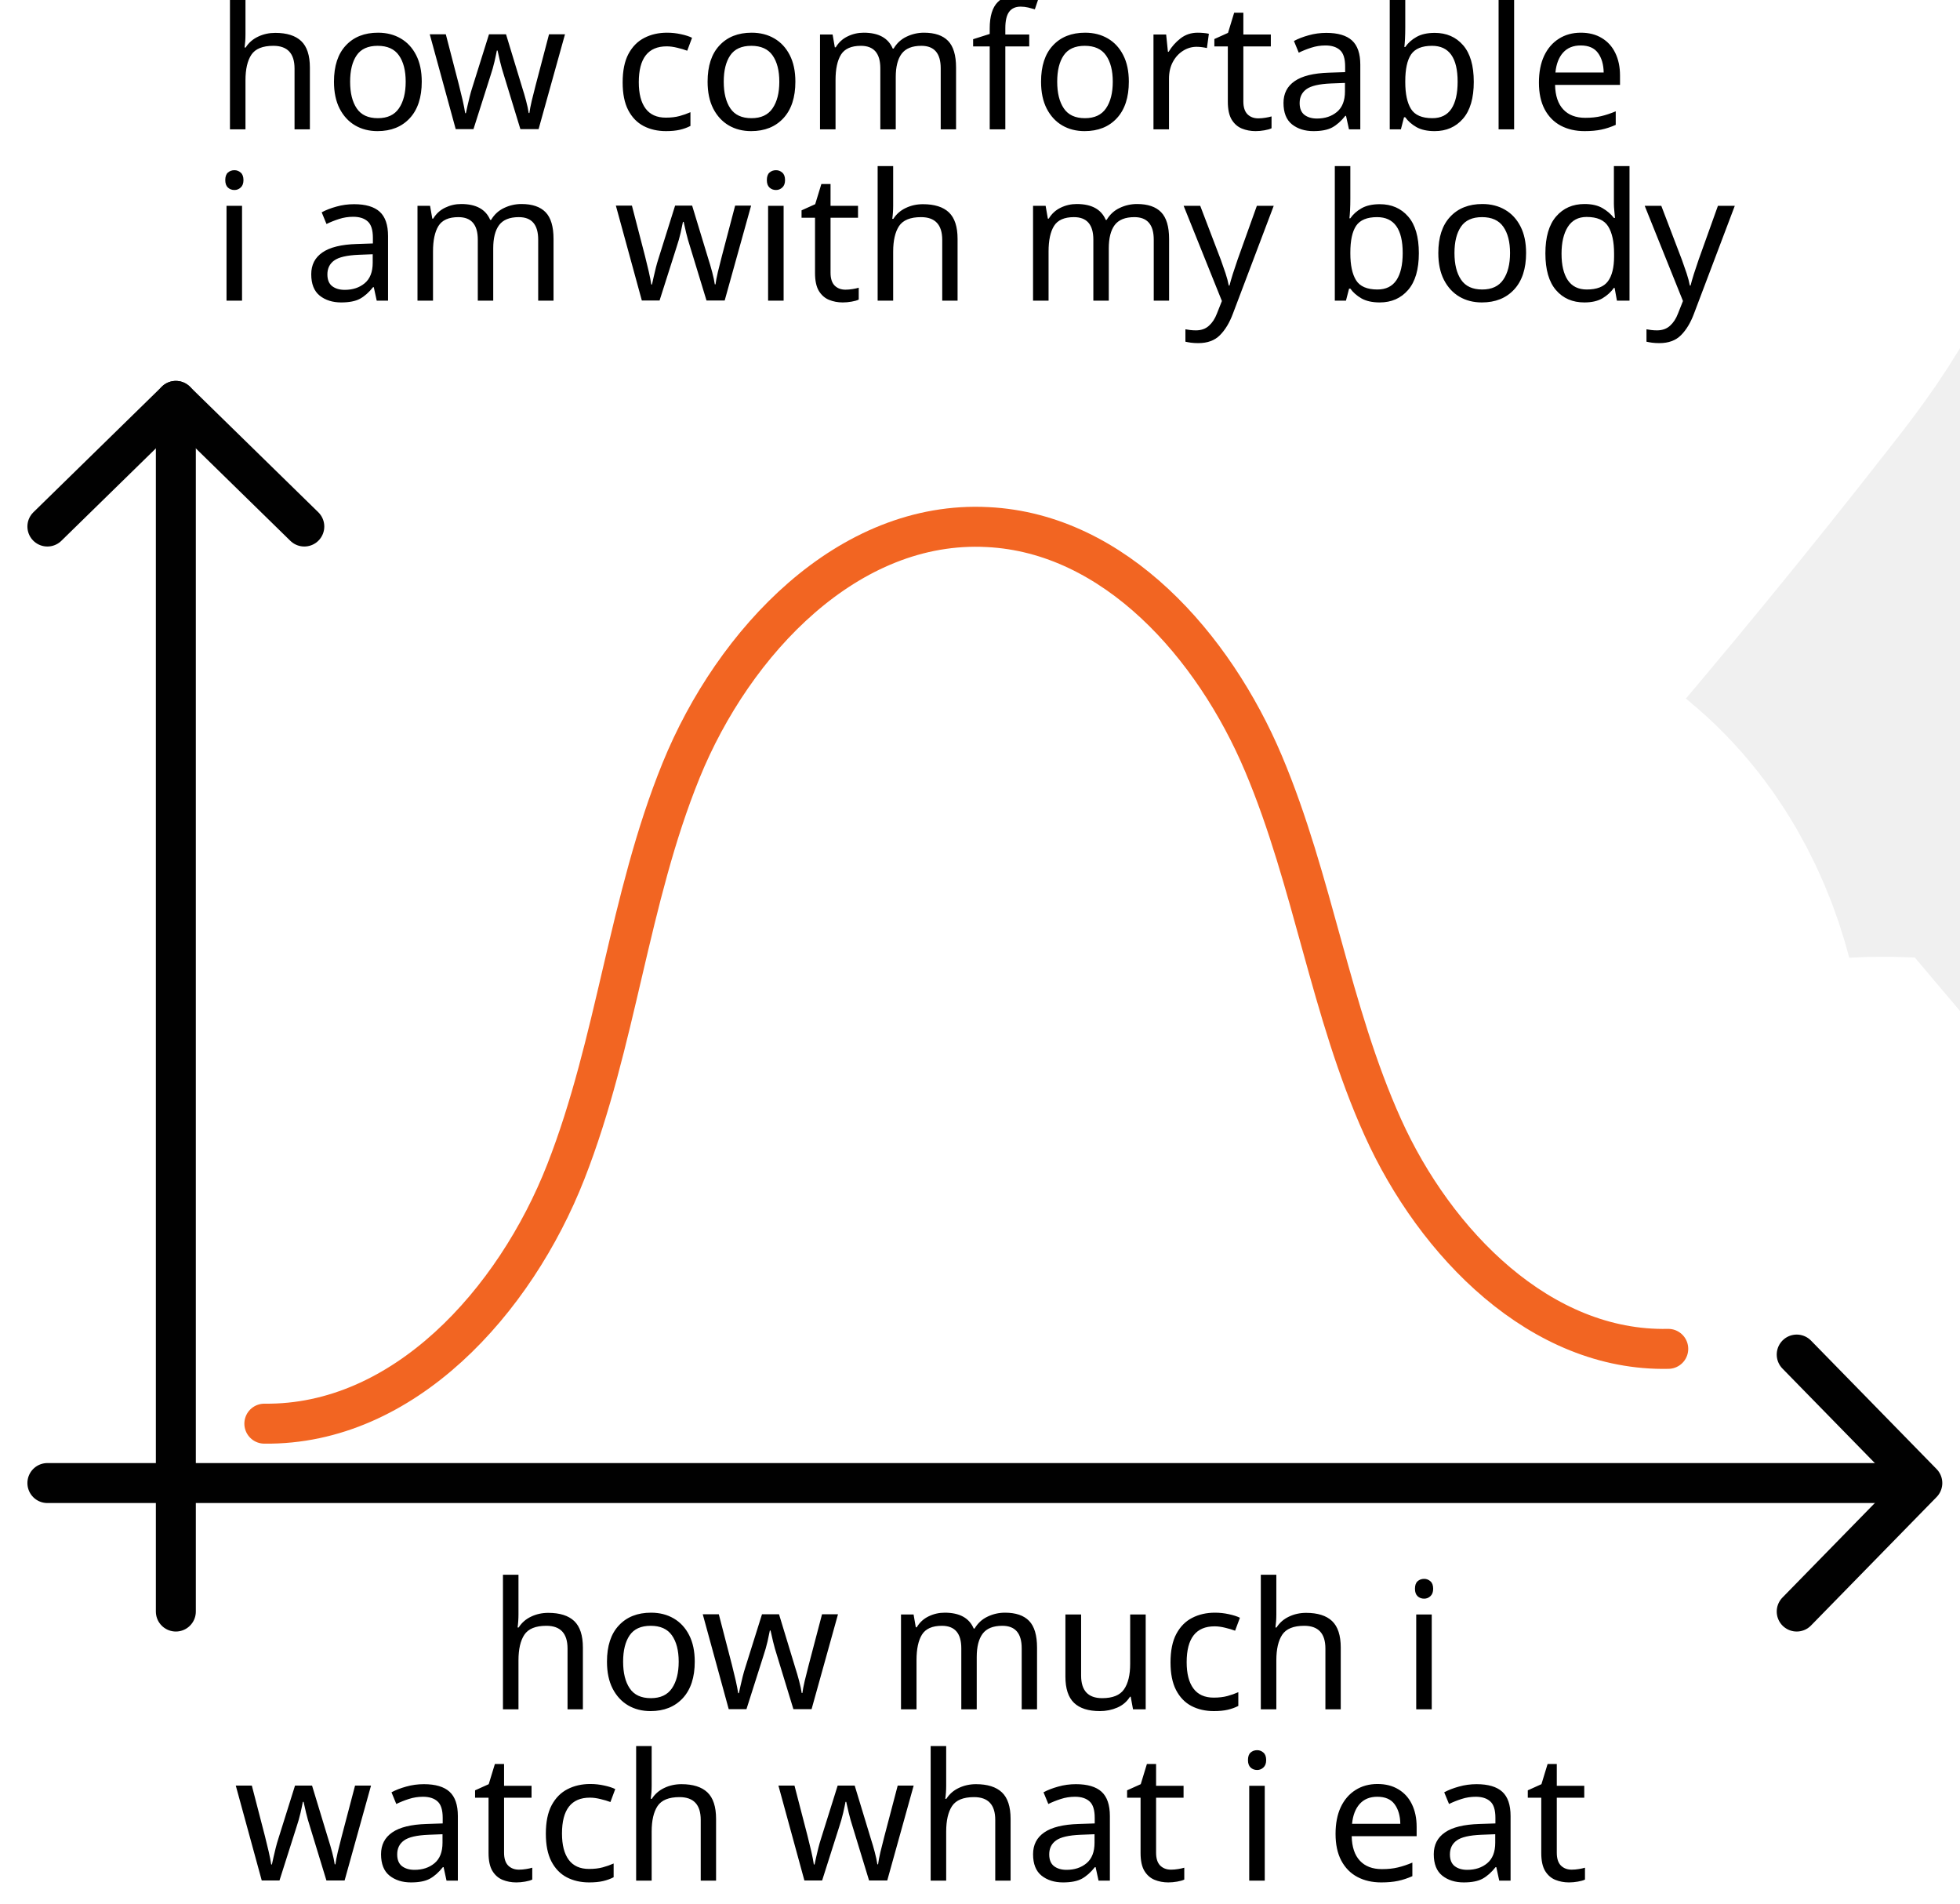
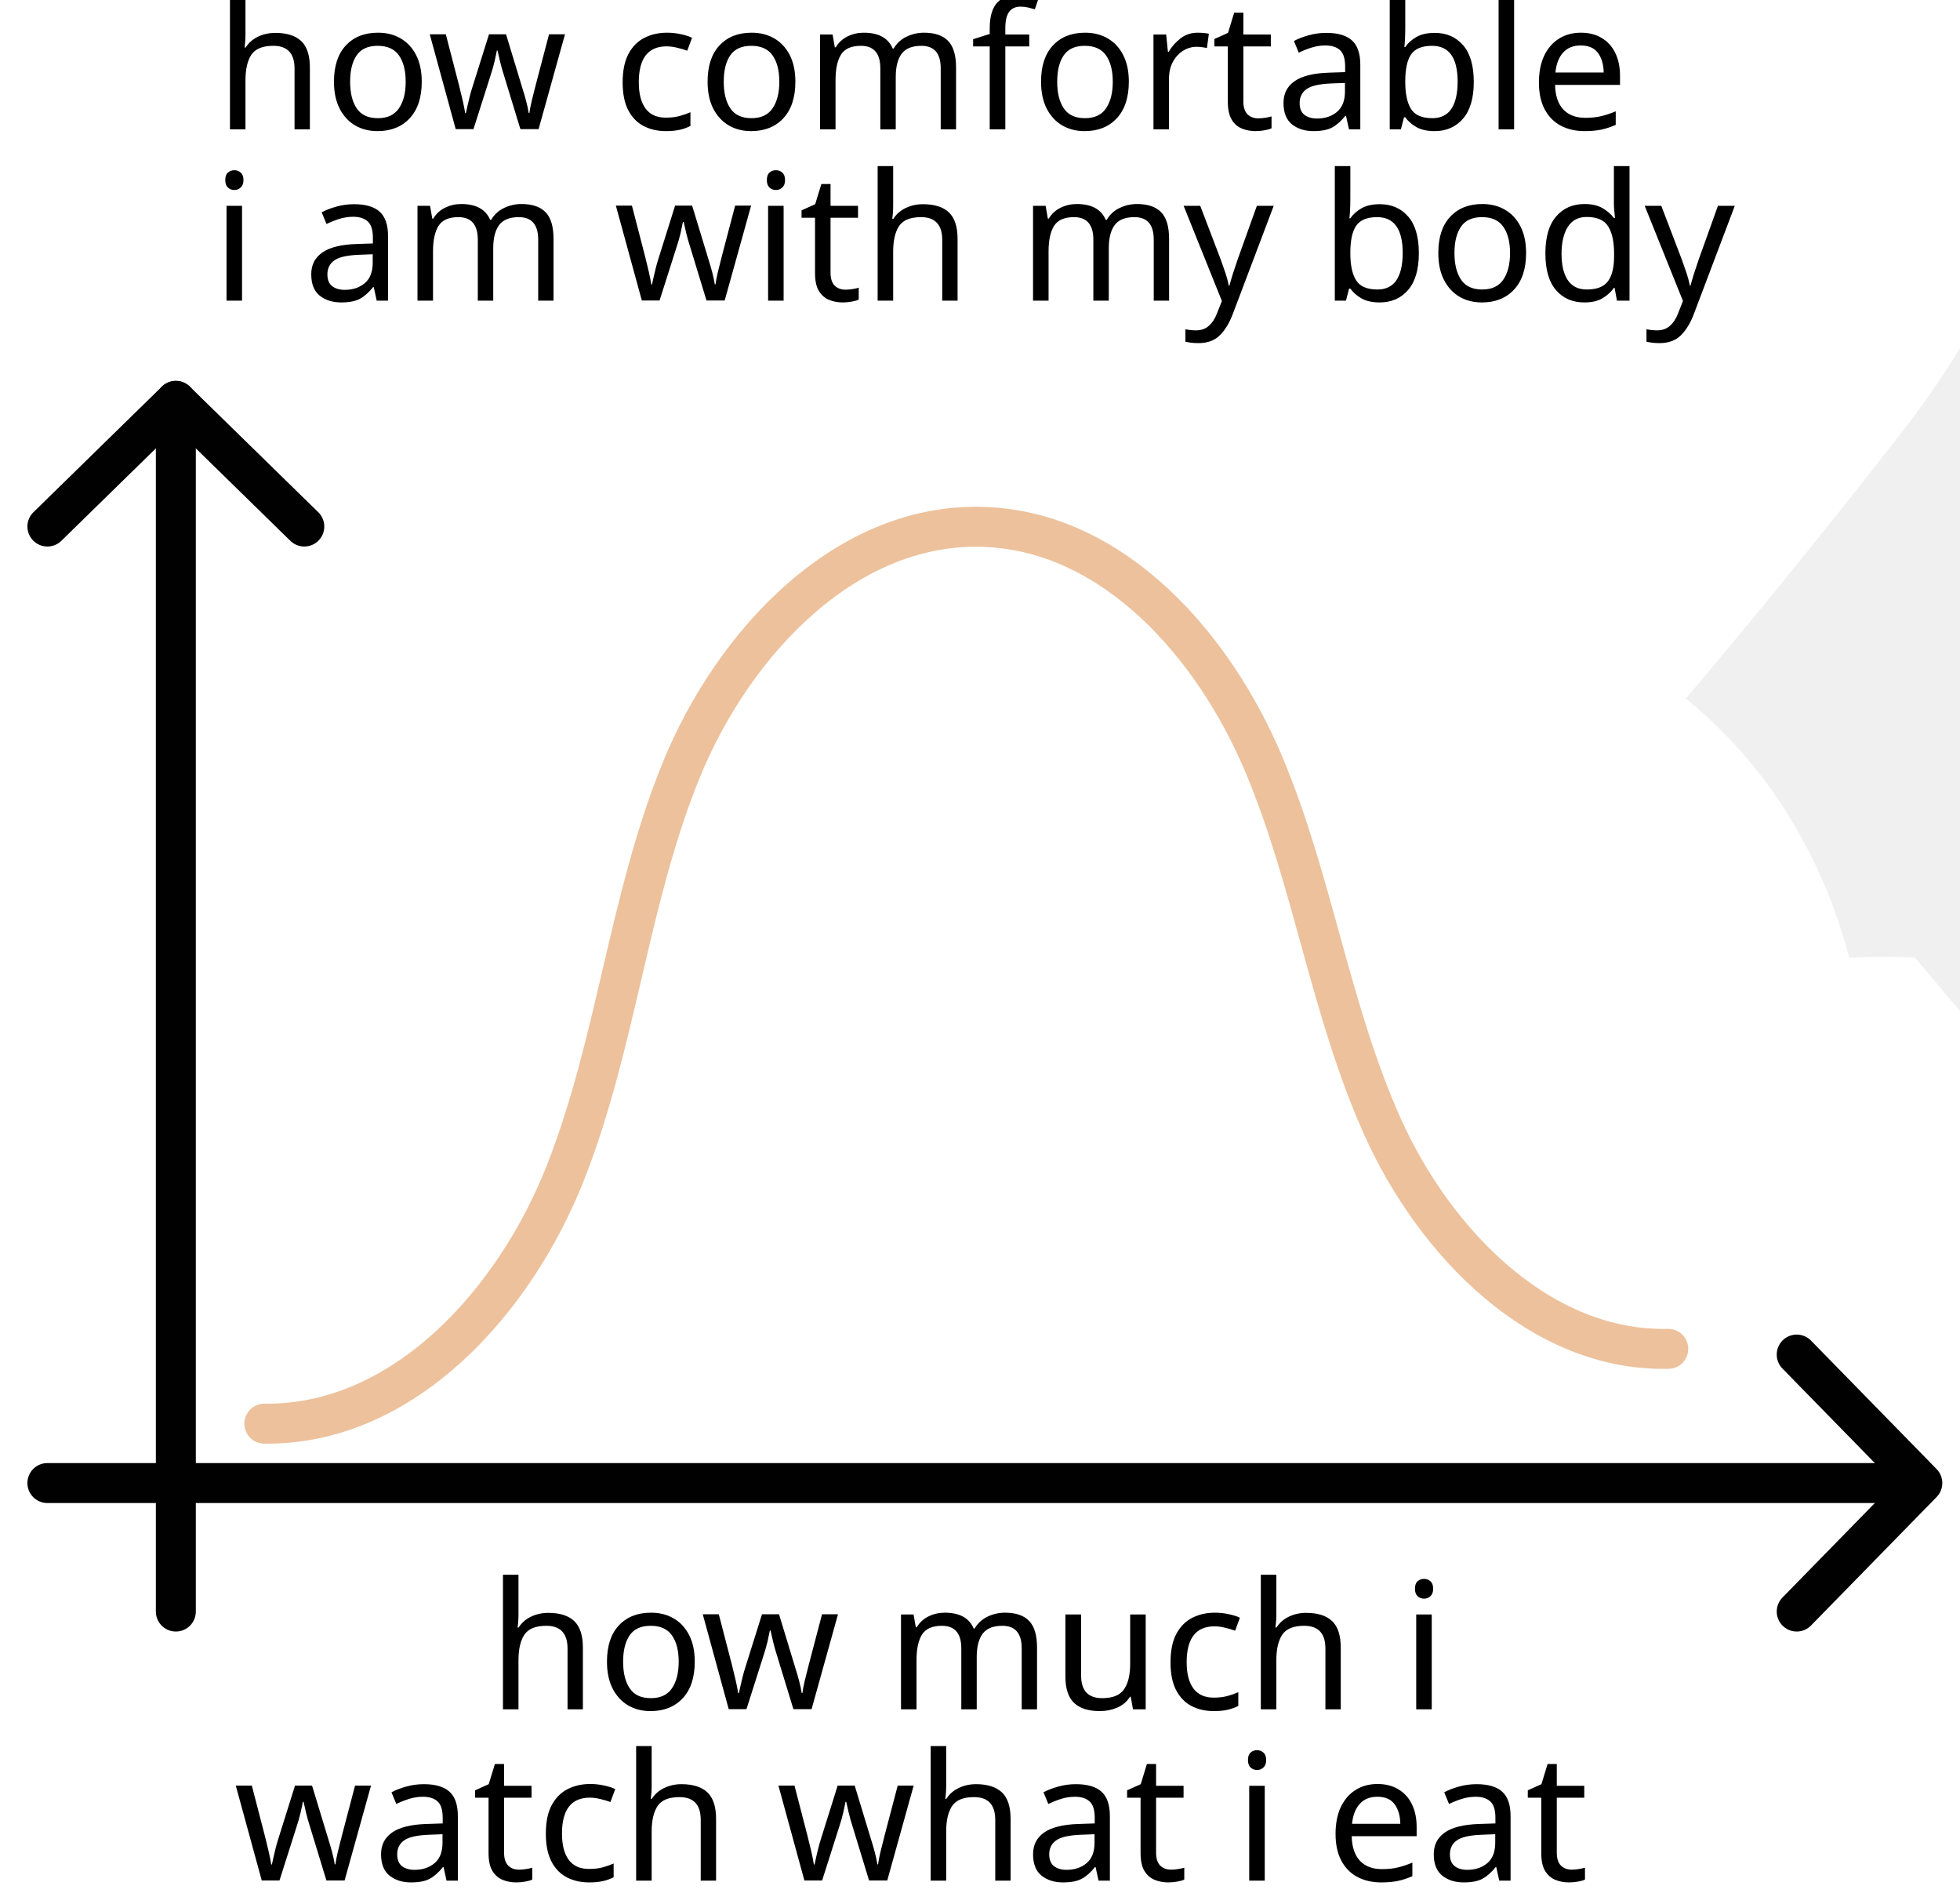
<svg xmlns="http://www.w3.org/2000/svg" version="1.1" id="Layer_1" x="0px" y="0px" viewBox="0 0 343.3 333.3" enable-background="new 0 0 343.3 333.3" xml:space="preserve">
  <path fill="none" stroke="#FFFFFF" stroke-width="120" stroke-linejoin="bevel" stroke-miterlimit="10" d="M60.4,5.9  C31.3,32.8,12.3,70.4,7.9,109.8c33.1-20,62.1-46.1,90.8-72c14.7-13.3,29.5-26.5,44.2-39.8c3.3,30.7-8.8,61.3-26.2,86.9  S76.9,132.1,56.3,155s-39.9,48.2-49,77.8c24.3,7.1,50.8-4.9,68.7-22.8s29.3-41,42.3-62.8c21.7-36.3,48.5-69.5,79.3-98.4  c13.6-12.8,28.3-24.9,45.2-32.8s36.6-11.2,54.6-6.1c1.3,11.4-6,21.8-13.1,30.8c-56,71.8-118.9,138.1-187.7,197.8  c-16.9,14.7-34.4,29.2-47.3,47.6c-7.7,10.9-13.4,26.4-5.1,36.9c4.9,6.3,13.8,8.6,21.7,7.6c8-1.1,15.3-5,22.1-9.2  c17.9-11.2,34.1-25.1,47.8-41.3c30.7-36.3,49.8-84.3,90.5-108.9c7.6-4.6,16.8-8.3,25.3-5.5c12.1,4,16.7,19.1,15.3,31.8  c-2.9,26.4-22.6,47.4-41.5,66c-18.9,18.6-39,38.9-43.4,65.1c20.7-2,38.8-15,53.3-30c14.5-15,26.4-32.3,41.6-46.5  s34.8-25.5,55.6-24.5c-4.8,40.2-30.7,77.3-66.9,95.6" />
  <g>
    <line fill="none" stroke="#010101" stroke-width="7" stroke-linecap="round" stroke-linejoin="round" stroke-miterlimit="10" x1="30.8" y1="70.2" x2="30.8" y2="282.2" />
    <line fill="none" stroke="#010101" stroke-width="7" stroke-linecap="round" stroke-linejoin="round" stroke-miterlimit="10" x1="8.3" y1="259.7" x2="336" y2="259.7" />
    <polyline fill="none" stroke="#010101" stroke-width="7" stroke-linecap="round" stroke-linejoin="round" stroke-miterlimit="10" points="   8.3,92.2 30.8,70.2 53.3,92.2  " />
    <polyline fill="none" stroke="#010101" stroke-width="7" stroke-linecap="round" stroke-linejoin="round" stroke-miterlimit="10" points="   314.7,237.2 336.7,259.7 314.7,282.2  " />
  </g>
  <text transform="matrix(1 0 0 1 85.4534 299.321)">
    <tspan x="0" y="0" font-family="'PermanentMarker'" font-size="31">how much i</tspan>
    <tspan x="-44.5" y="30" font-family="'PermanentMarker'" font-size="31">watch what i eat</tspan>
  </text>
  <text transform="matrix(1 0 0 1 37.6364 22.6477)">
    <tspan x="0" y="0" font-family="'PermanentMarker'" font-size="31">how comfortable</tspan>
    <tspan x="-0.6" y="30" font-family="'PermanentMarker'" font-size="31">i am with my body</tspan>
  </text>
-   <path fill="none" stroke="#F26522" stroke-width="7" stroke-linecap="round" stroke-linejoin="round" stroke-miterlimit="10" d="  M46.3,249.3c24.4,0.3,43.9-21.4,52.8-44.1s11-47.7,20.2-70.3S148.6,91,173,92.3c22.3,1.1,39.6,20.8,48.3,41.4s11.7,43.3,20.9,63.7  s27.7,39.3,50,38.8" />
+   <path fill="none" stroke="#ECC19C" stroke-width="7" stroke-linecap="round" stroke-linejoin="round" stroke-miterlimit="10" d="  M46.3,249.3c24.4,0.3,43.9-21.4,52.8-44.1s11-47.7,20.2-70.3S148.6,91,173,92.3c22.3,1.1,39.6,20.8,48.3,41.4s11.7,43.3,20.9,63.7  s27.7,39.3,50,38.8" />
</svg>
